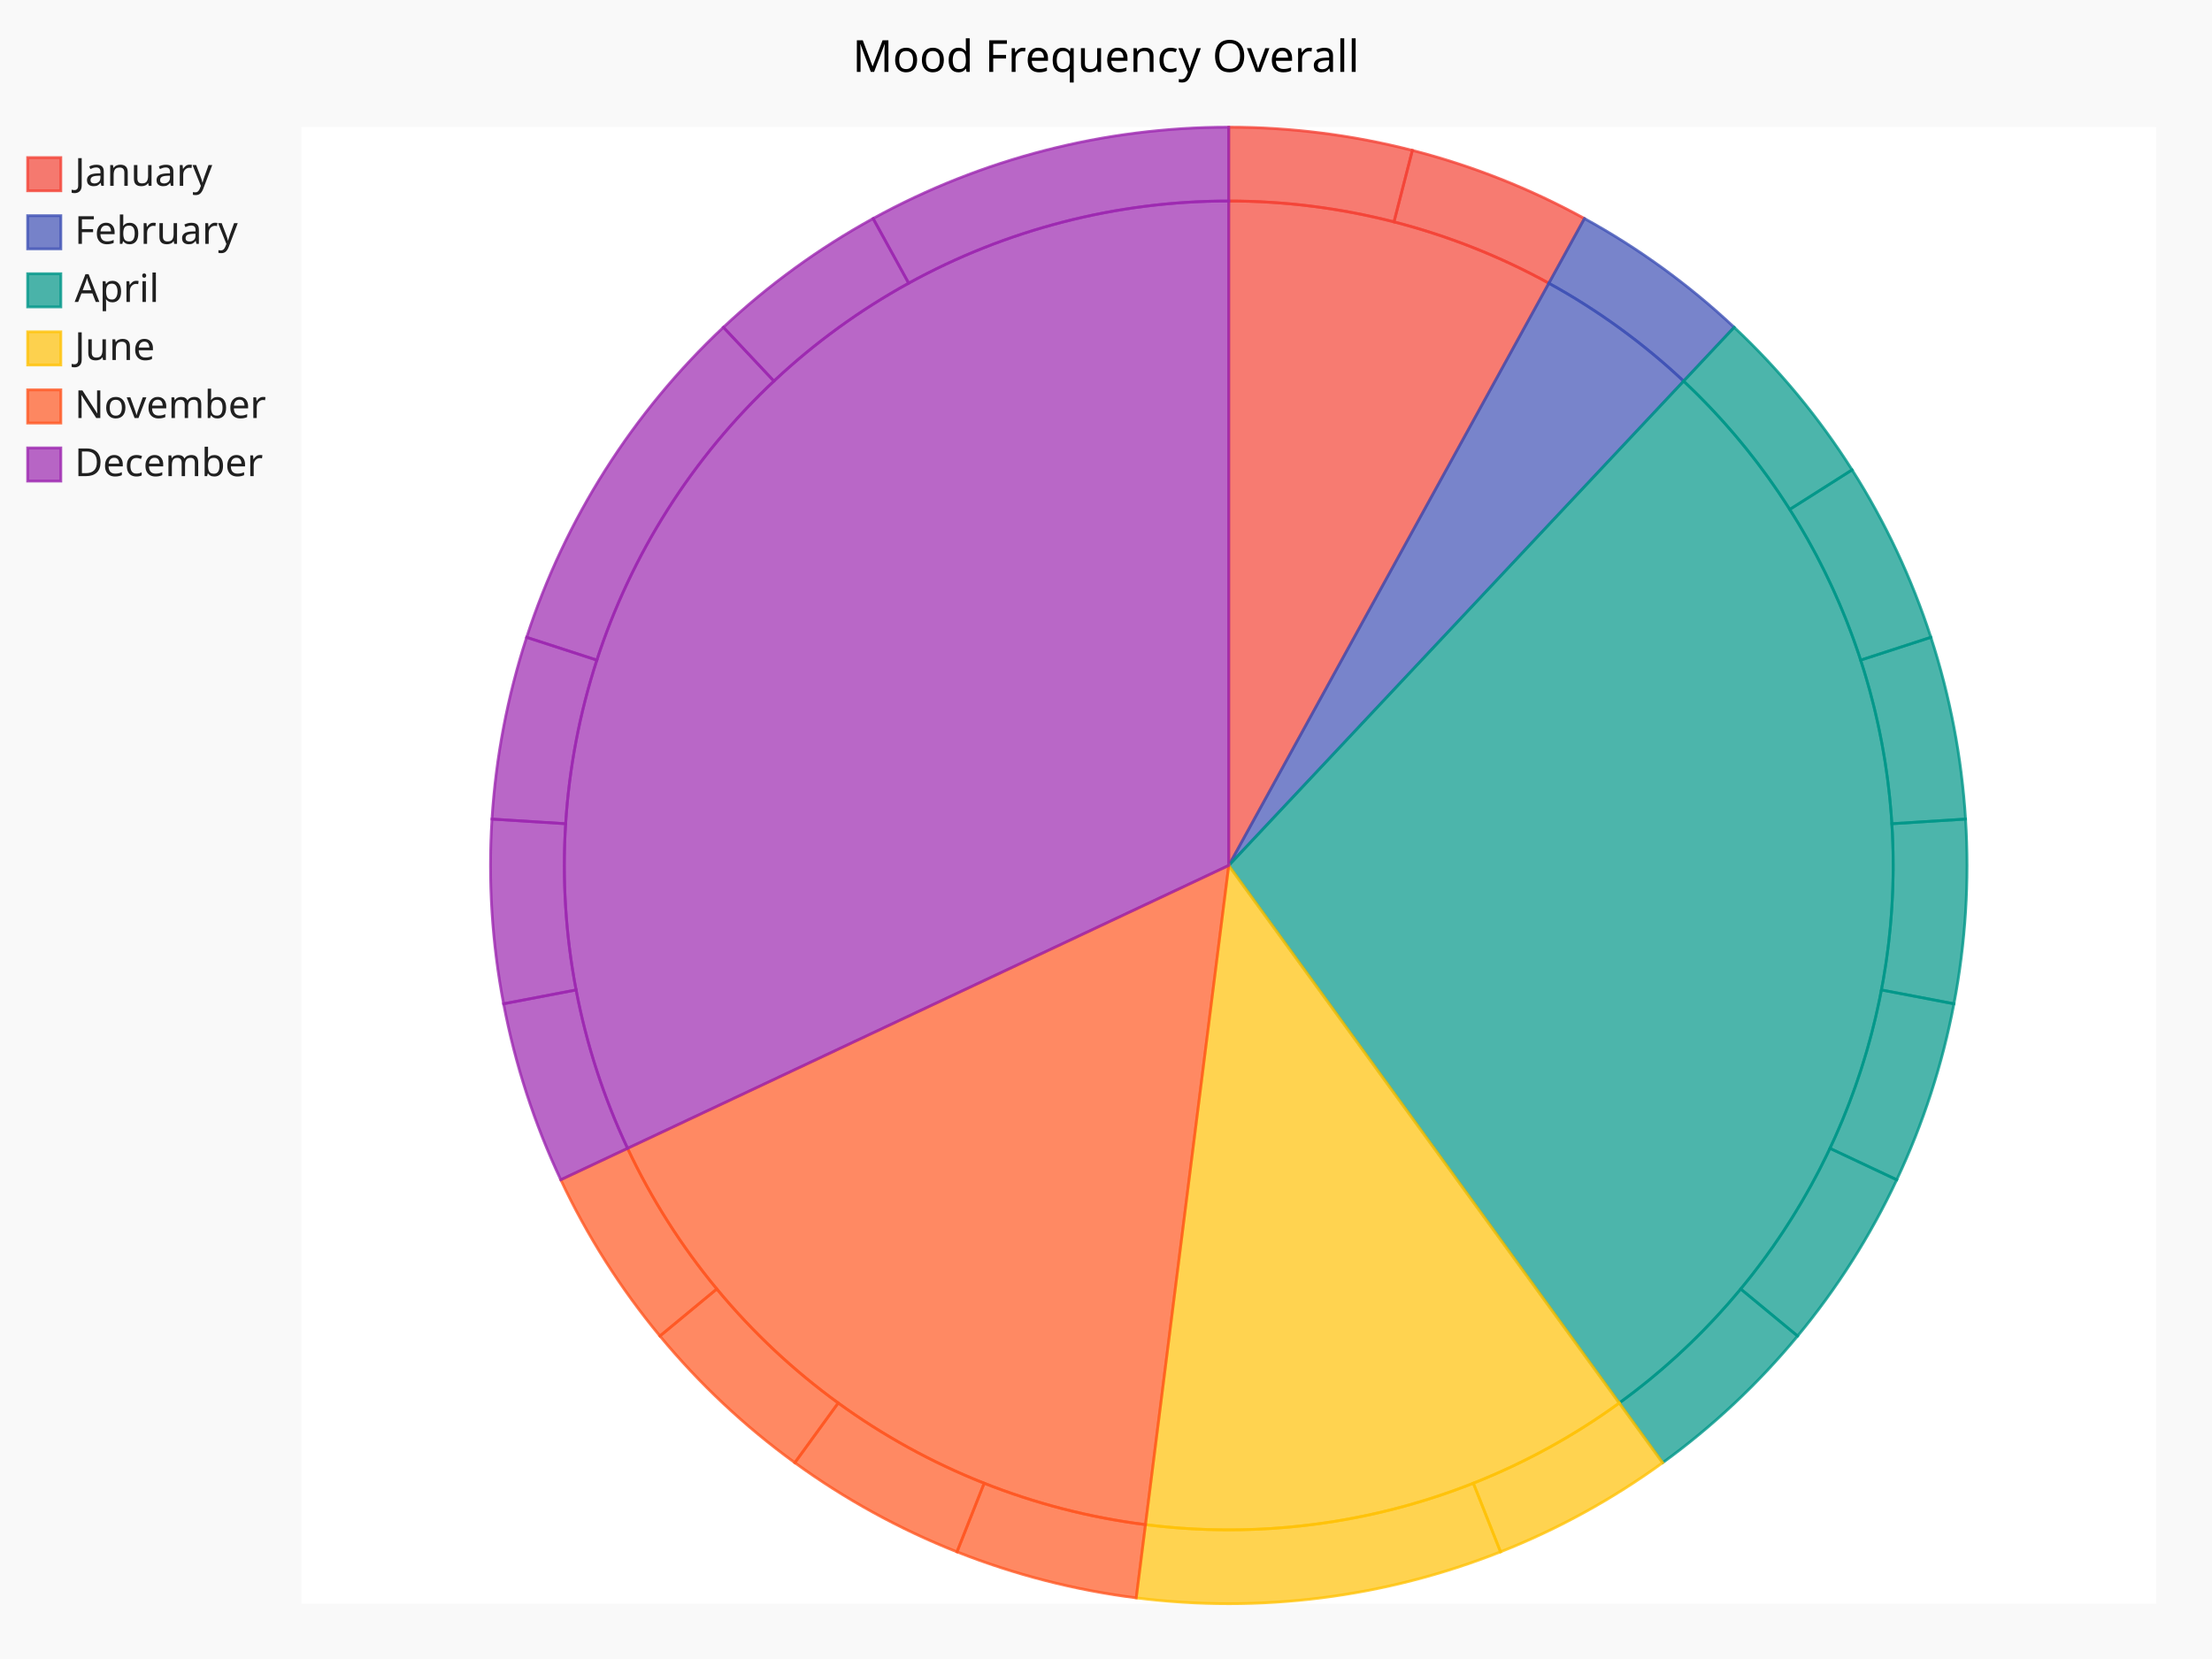
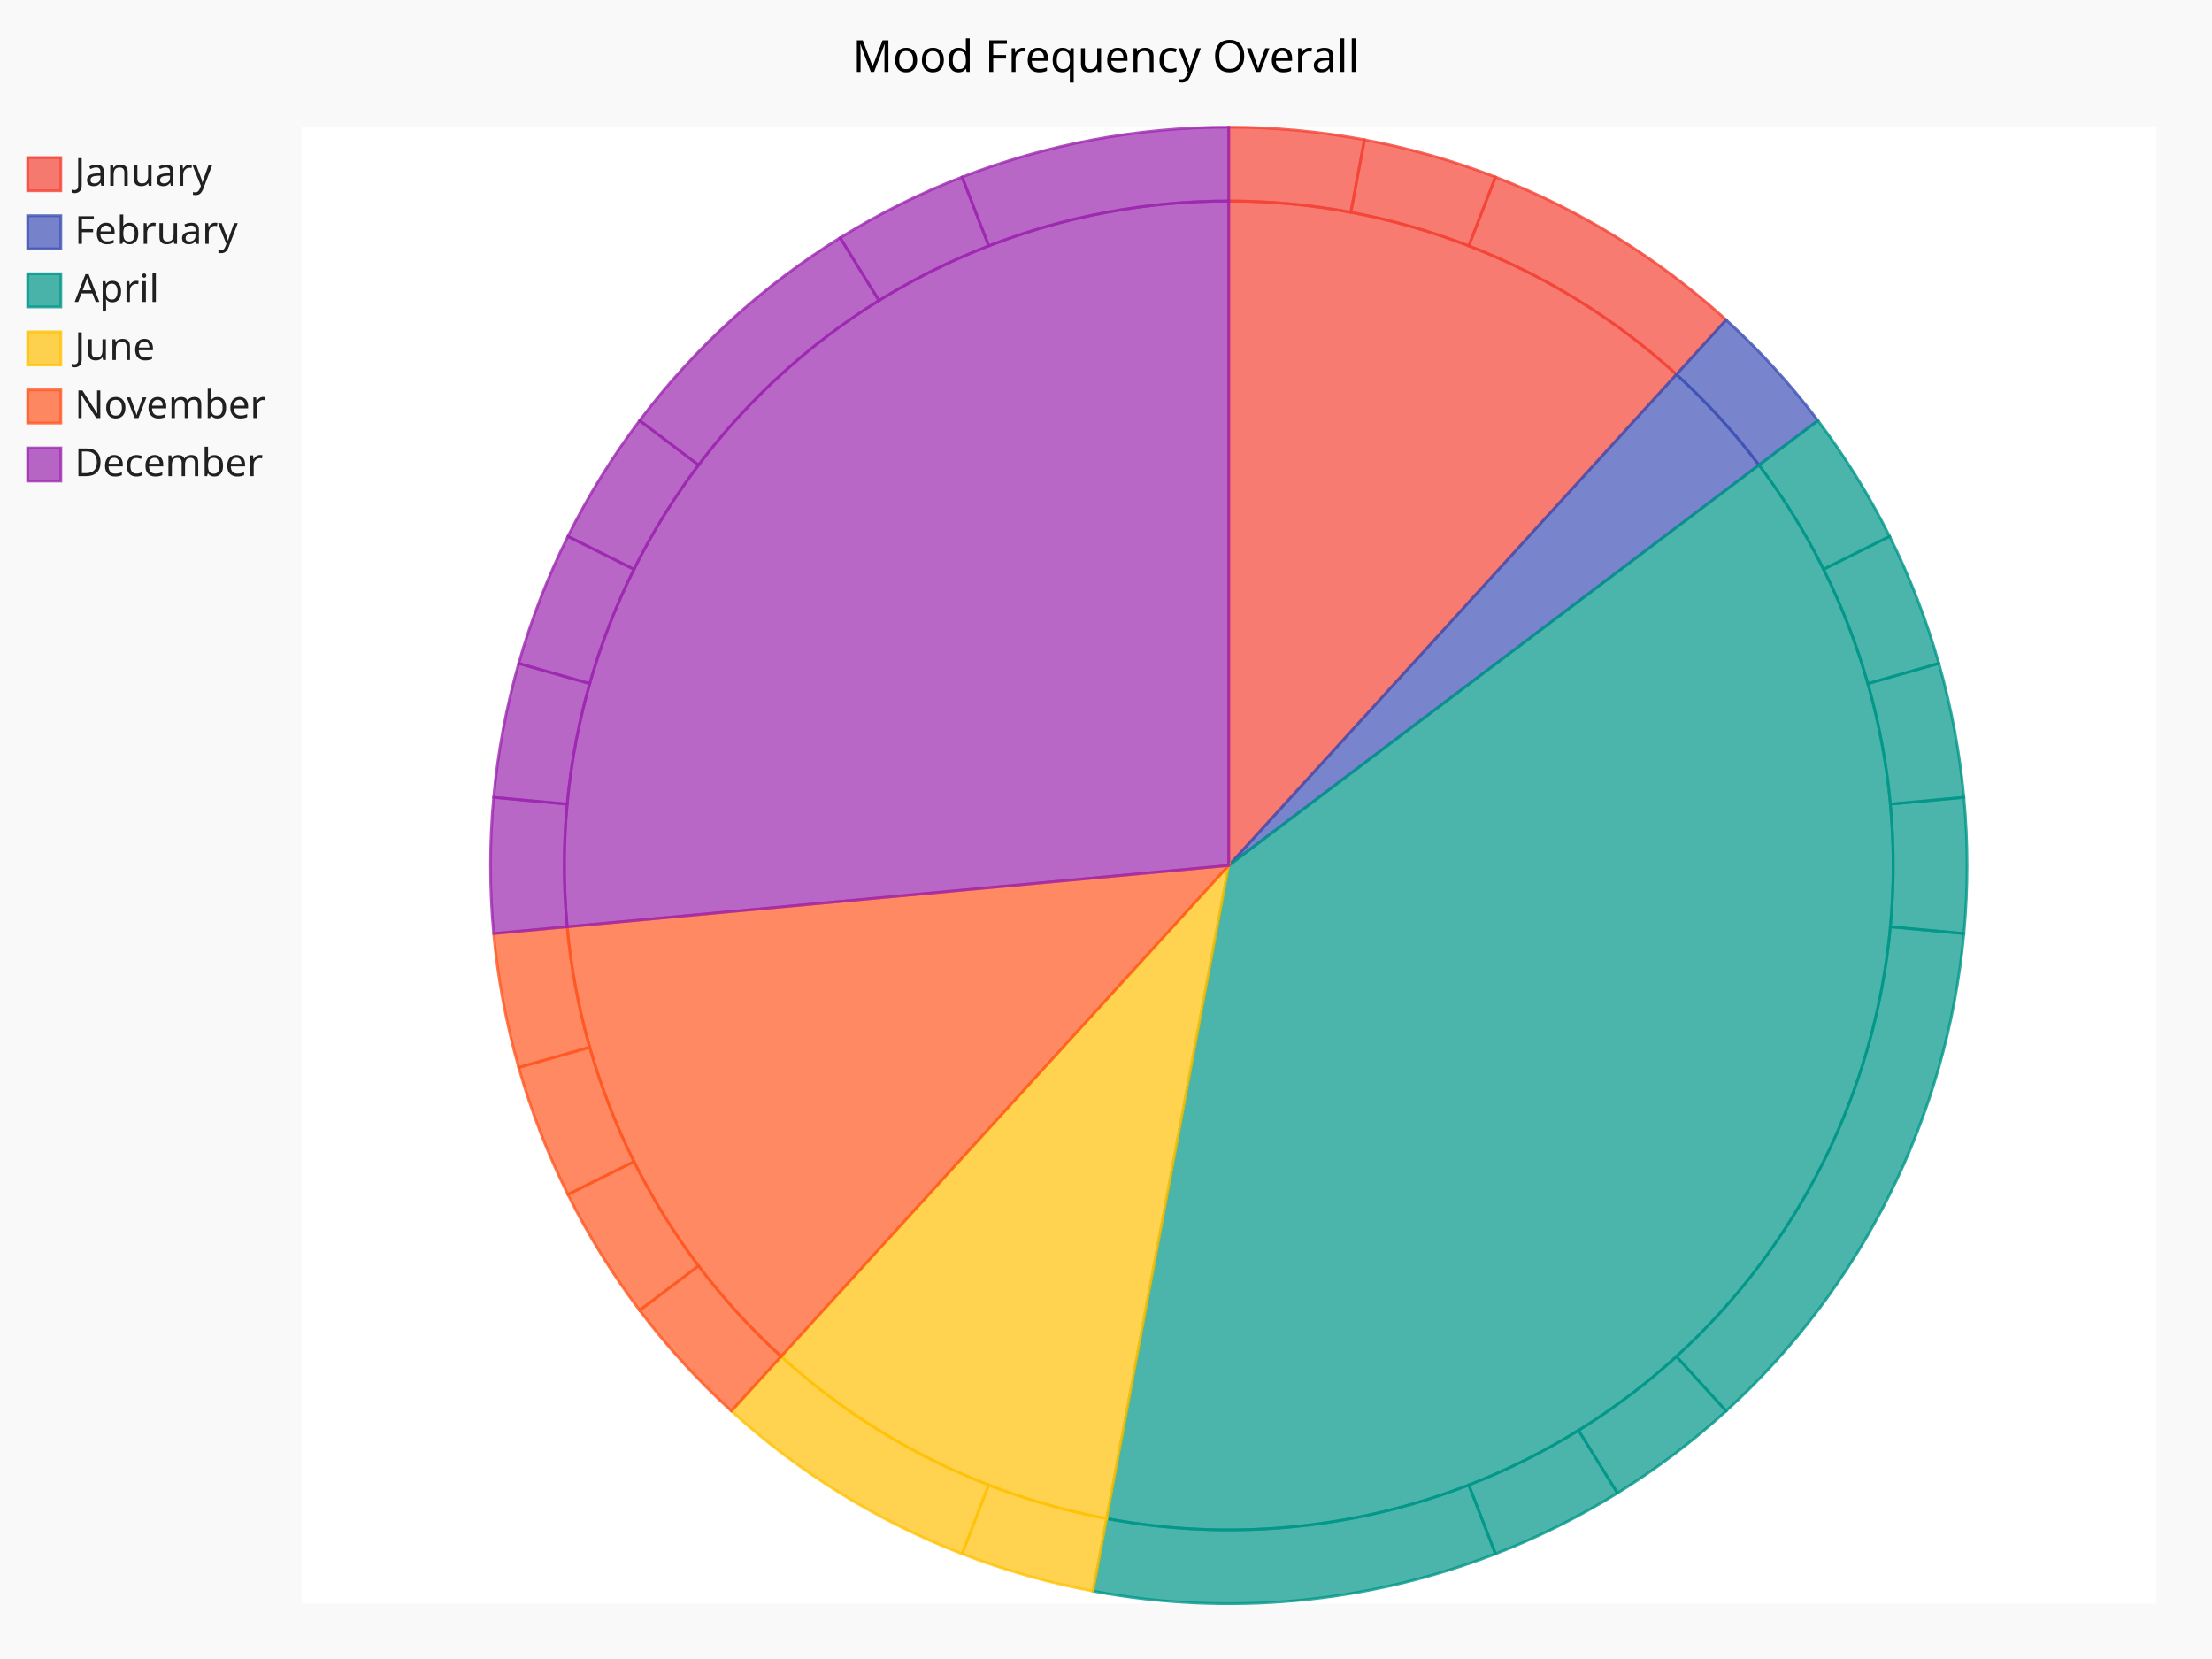
- <svg xmlns="http://www.w3.org/2000/svg" class="pygal-chart" id="chart-a8a4a644-3926-449d-a27d-ab2110464b49" viewBox="0 0 800 600">
+ <svg xmlns="http://www.w3.org/2000/svg" class="pygal-chart" id="chart-6e005959-6690-4f18-895a-64ac1cb015fa" viewBox="0 0 800 600">
  <defs>
-     <style type="text/css">#chart-a8a4a644-3926-449d-a27d-ab2110464b49{-webkit-user-select:none;-webkit-font-smoothing:antialiased;font-family:Raleway}#chart-a8a4a644-3926-449d-a27d-ab2110464b49 .title{font-family:Raleway;font-size:16px}#chart-a8a4a644-3926-449d-a27d-ab2110464b49 .legends .legend text{font-family:Raleway;font-size:14px}#chart-a8a4a644-3926-449d-a27d-ab2110464b49 .axis text{font-family:Raleway;font-size:10px}#chart-a8a4a644-3926-449d-a27d-ab2110464b49 .axis text.major{font-family:Raleway;font-size:10px}#chart-a8a4a644-3926-449d-a27d-ab2110464b49 .text-overlay text.value{font-family:Raleway;font-size:16px}#chart-a8a4a644-3926-449d-a27d-ab2110464b49 .text-overlay text.label{font-family:Raleway;font-size:10px}#chart-a8a4a644-3926-449d-a27d-ab2110464b49 .tooltip{font-family:Raleway;font-size:14px}#chart-a8a4a644-3926-449d-a27d-ab2110464b49 text.no_data{font-family:Raleway;font-size:64px}
- #chart-a8a4a644-3926-449d-a27d-ab2110464b49{background-color:rgba(249,249,249,1)}#chart-a8a4a644-3926-449d-a27d-ab2110464b49 path,#chart-a8a4a644-3926-449d-a27d-ab2110464b49 line,#chart-a8a4a644-3926-449d-a27d-ab2110464b49 rect,#chart-a8a4a644-3926-449d-a27d-ab2110464b49 circle{-webkit-transition:150ms;-moz-transition:150ms;transition:150ms}#chart-a8a4a644-3926-449d-a27d-ab2110464b49 .graph &gt; .background{fill:rgba(249,249,249,1)}#chart-a8a4a644-3926-449d-a27d-ab2110464b49 .plot &gt; .background{fill:rgba(255,255,255,1)}#chart-a8a4a644-3926-449d-a27d-ab2110464b49 .graph{fill:rgba(0,0,0,.87)}#chart-a8a4a644-3926-449d-a27d-ab2110464b49 text.no_data{fill:rgba(0,0,0,1)}#chart-a8a4a644-3926-449d-a27d-ab2110464b49 .title{fill:rgba(0,0,0,1)}#chart-a8a4a644-3926-449d-a27d-ab2110464b49 .legends .legend text{fill:rgba(0,0,0,.87)}#chart-a8a4a644-3926-449d-a27d-ab2110464b49 .legends .legend:hover text{fill:rgba(0,0,0,1)}#chart-a8a4a644-3926-449d-a27d-ab2110464b49 .axis .line{stroke:rgba(0,0,0,1)}#chart-a8a4a644-3926-449d-a27d-ab2110464b49 .axis .guide.line{stroke:rgba(0,0,0,.54)}#chart-a8a4a644-3926-449d-a27d-ab2110464b49 .axis .major.line{stroke:rgba(0,0,0,.87)}#chart-a8a4a644-3926-449d-a27d-ab2110464b49 .axis text.major{fill:rgba(0,0,0,1)}#chart-a8a4a644-3926-449d-a27d-ab2110464b49 .axis.y .guides:hover .guide.line,#chart-a8a4a644-3926-449d-a27d-ab2110464b49 .line-graph .axis.x .guides:hover .guide.line,#chart-a8a4a644-3926-449d-a27d-ab2110464b49 .stackedline-graph .axis.x .guides:hover .guide.line,#chart-a8a4a644-3926-449d-a27d-ab2110464b49 .xy-graph .axis.x .guides:hover .guide.line{stroke:rgba(0,0,0,1)}#chart-a8a4a644-3926-449d-a27d-ab2110464b49 .axis .guides:hover text{fill:rgba(0,0,0,1)}#chart-a8a4a644-3926-449d-a27d-ab2110464b49 .reactive{fill-opacity:.7;stroke-opacity:.8}#chart-a8a4a644-3926-449d-a27d-ab2110464b49 .ci{stroke:rgba(0,0,0,.87)}#chart-a8a4a644-3926-449d-a27d-ab2110464b49 .reactive.active,#chart-a8a4a644-3926-449d-a27d-ab2110464b49 .active .reactive{fill-opacity:.8;stroke-opacity:.9;stroke-width:4}#chart-a8a4a644-3926-449d-a27d-ab2110464b49 .ci .reactive.active{stroke-width:1.5}#chart-a8a4a644-3926-449d-a27d-ab2110464b49 .series text{fill:rgba(0,0,0,1)}#chart-a8a4a644-3926-449d-a27d-ab2110464b49 .tooltip rect{fill:rgba(255,255,255,1);stroke:rgba(0,0,0,1);-webkit-transition:opacity 150ms;-moz-transition:opacity 150ms;transition:opacity 150ms}#chart-a8a4a644-3926-449d-a27d-ab2110464b49 .tooltip .label{fill:rgba(0,0,0,.87)}#chart-a8a4a644-3926-449d-a27d-ab2110464b49 .tooltip .label{fill:rgba(0,0,0,.87)}#chart-a8a4a644-3926-449d-a27d-ab2110464b49 .tooltip .legend{font-size:.8em;fill:rgba(0,0,0,.54)}#chart-a8a4a644-3926-449d-a27d-ab2110464b49 .tooltip .x_label{font-size:.6em;fill:rgba(0,0,0,1)}#chart-a8a4a644-3926-449d-a27d-ab2110464b49 .tooltip .xlink{font-size:.5em;text-decoration:underline}#chart-a8a4a644-3926-449d-a27d-ab2110464b49 .tooltip .value{font-size:1.5em}#chart-a8a4a644-3926-449d-a27d-ab2110464b49 .bound{font-size:.5em}#chart-a8a4a644-3926-449d-a27d-ab2110464b49 .max-value{font-size:.75em;fill:rgba(0,0,0,.54)}#chart-a8a4a644-3926-449d-a27d-ab2110464b49 .map-element{fill:rgba(255,255,255,1);stroke:rgba(0,0,0,.54) !important}#chart-a8a4a644-3926-449d-a27d-ab2110464b49 .map-element .reactive{fill-opacity:inherit;stroke-opacity:inherit}#chart-a8a4a644-3926-449d-a27d-ab2110464b49 .color-0,#chart-a8a4a644-3926-449d-a27d-ab2110464b49 .color-0 a:visited{stroke:#F44336;fill:#F44336}#chart-a8a4a644-3926-449d-a27d-ab2110464b49 .color-1,#chart-a8a4a644-3926-449d-a27d-ab2110464b49 .color-1 a:visited{stroke:#3F51B5;fill:#3F51B5}#chart-a8a4a644-3926-449d-a27d-ab2110464b49 .color-2,#chart-a8a4a644-3926-449d-a27d-ab2110464b49 .color-2 a:visited{stroke:#009688;fill:#009688}#chart-a8a4a644-3926-449d-a27d-ab2110464b49 .color-3,#chart-a8a4a644-3926-449d-a27d-ab2110464b49 .color-3 a:visited{stroke:#FFC107;fill:#FFC107}#chart-a8a4a644-3926-449d-a27d-ab2110464b49 .color-4,#chart-a8a4a644-3926-449d-a27d-ab2110464b49 .color-4 a:visited{stroke:#FF5722;fill:#FF5722}#chart-a8a4a644-3926-449d-a27d-ab2110464b49 .color-5,#chart-a8a4a644-3926-449d-a27d-ab2110464b49 .color-5 a:visited{stroke:#9C27B0;fill:#9C27B0}#chart-a8a4a644-3926-449d-a27d-ab2110464b49 .text-overlay .color-0 text{fill:black}#chart-a8a4a644-3926-449d-a27d-ab2110464b49 .text-overlay .color-1 text{fill:black}#chart-a8a4a644-3926-449d-a27d-ab2110464b49 .text-overlay .color-2 text{fill:black}#chart-a8a4a644-3926-449d-a27d-ab2110464b49 .text-overlay .color-3 text{fill:black}#chart-a8a4a644-3926-449d-a27d-ab2110464b49 .text-overlay .color-4 text{fill:black}#chart-a8a4a644-3926-449d-a27d-ab2110464b49 .text-overlay .color-5 text{fill:black}
- #chart-a8a4a644-3926-449d-a27d-ab2110464b49 text.no_data{text-anchor:middle}#chart-a8a4a644-3926-449d-a27d-ab2110464b49 .guide.line{fill:none}#chart-a8a4a644-3926-449d-a27d-ab2110464b49 .centered{text-anchor:middle}#chart-a8a4a644-3926-449d-a27d-ab2110464b49 .title{text-anchor:middle}#chart-a8a4a644-3926-449d-a27d-ab2110464b49 .legends .legend text{fill-opacity:1}#chart-a8a4a644-3926-449d-a27d-ab2110464b49 .axis.x text{text-anchor:middle}#chart-a8a4a644-3926-449d-a27d-ab2110464b49 .axis.x:not(.web) text[transform]{text-anchor:start}#chart-a8a4a644-3926-449d-a27d-ab2110464b49 .axis.x:not(.web) text[transform].backwards{text-anchor:end}#chart-a8a4a644-3926-449d-a27d-ab2110464b49 .axis.y text{text-anchor:end}#chart-a8a4a644-3926-449d-a27d-ab2110464b49 .axis.y text[transform].backwards{text-anchor:start}#chart-a8a4a644-3926-449d-a27d-ab2110464b49 .axis.y2 text{text-anchor:start}#chart-a8a4a644-3926-449d-a27d-ab2110464b49 .axis.y2 text[transform].backwards{text-anchor:end}#chart-a8a4a644-3926-449d-a27d-ab2110464b49 .axis .guide.line{stroke-dasharray:4,4}#chart-a8a4a644-3926-449d-a27d-ab2110464b49 .axis .major.guide.line{stroke-dasharray:6,6}#chart-a8a4a644-3926-449d-a27d-ab2110464b49 .horizontal .axis.y .guide.line,#chart-a8a4a644-3926-449d-a27d-ab2110464b49 .horizontal .axis.y2 .guide.line,#chart-a8a4a644-3926-449d-a27d-ab2110464b49 .vertical .axis.x .guide.line{opacity:0}#chart-a8a4a644-3926-449d-a27d-ab2110464b49 .horizontal .axis.always_show .guide.line,#chart-a8a4a644-3926-449d-a27d-ab2110464b49 .vertical .axis.always_show .guide.line{opacity:1 !important}#chart-a8a4a644-3926-449d-a27d-ab2110464b49 .axis.y .guides:hover .guide.line,#chart-a8a4a644-3926-449d-a27d-ab2110464b49 .axis.y2 .guides:hover .guide.line,#chart-a8a4a644-3926-449d-a27d-ab2110464b49 .axis.x .guides:hover .guide.line{opacity:1}#chart-a8a4a644-3926-449d-a27d-ab2110464b49 .axis .guides:hover text{opacity:1}#chart-a8a4a644-3926-449d-a27d-ab2110464b49 .nofill{fill:none}#chart-a8a4a644-3926-449d-a27d-ab2110464b49 .subtle-fill{fill-opacity:.2}#chart-a8a4a644-3926-449d-a27d-ab2110464b49 .dot{stroke-width:1px;fill-opacity:1}#chart-a8a4a644-3926-449d-a27d-ab2110464b49 .dot.active{stroke-width:5px}#chart-a8a4a644-3926-449d-a27d-ab2110464b49 .dot.negative{fill:transparent}#chart-a8a4a644-3926-449d-a27d-ab2110464b49 text,#chart-a8a4a644-3926-449d-a27d-ab2110464b49 tspan{stroke:none !important}#chart-a8a4a644-3926-449d-a27d-ab2110464b49 .series text.active{opacity:1}#chart-a8a4a644-3926-449d-a27d-ab2110464b49 .tooltip rect{fill-opacity:.95;stroke-width:.5}#chart-a8a4a644-3926-449d-a27d-ab2110464b49 .tooltip text{fill-opacity:1}#chart-a8a4a644-3926-449d-a27d-ab2110464b49 .showable{visibility:hidden}#chart-a8a4a644-3926-449d-a27d-ab2110464b49 .showable.shown{visibility:visible}#chart-a8a4a644-3926-449d-a27d-ab2110464b49 .gauge-background{fill:rgba(229,229,229,1);stroke:none}#chart-a8a4a644-3926-449d-a27d-ab2110464b49 .bg-lines{stroke:rgba(249,249,249,1);stroke-width:2px}</style>
+     <style type="text/css">#chart-6e005959-6690-4f18-895a-64ac1cb015fa{-webkit-user-select:none;-webkit-font-smoothing:antialiased;font-family:Raleway}#chart-6e005959-6690-4f18-895a-64ac1cb015fa .title{font-family:Raleway;font-size:16px}#chart-6e005959-6690-4f18-895a-64ac1cb015fa .legends .legend text{font-family:Raleway;font-size:14px}#chart-6e005959-6690-4f18-895a-64ac1cb015fa .axis text{font-family:Raleway;font-size:10px}#chart-6e005959-6690-4f18-895a-64ac1cb015fa .axis text.major{font-family:Raleway;font-size:10px}#chart-6e005959-6690-4f18-895a-64ac1cb015fa .text-overlay text.value{font-family:Raleway;font-size:16px}#chart-6e005959-6690-4f18-895a-64ac1cb015fa .text-overlay text.label{font-family:Raleway;font-size:10px}#chart-6e005959-6690-4f18-895a-64ac1cb015fa .tooltip{font-family:Raleway;font-size:14px}#chart-6e005959-6690-4f18-895a-64ac1cb015fa text.no_data{font-family:Raleway;font-size:64px}
+ #chart-6e005959-6690-4f18-895a-64ac1cb015fa{background-color:rgba(249,249,249,1)}#chart-6e005959-6690-4f18-895a-64ac1cb015fa path,#chart-6e005959-6690-4f18-895a-64ac1cb015fa line,#chart-6e005959-6690-4f18-895a-64ac1cb015fa rect,#chart-6e005959-6690-4f18-895a-64ac1cb015fa circle{-webkit-transition:150ms;-moz-transition:150ms;transition:150ms}#chart-6e005959-6690-4f18-895a-64ac1cb015fa .graph &gt; .background{fill:rgba(249,249,249,1)}#chart-6e005959-6690-4f18-895a-64ac1cb015fa .plot &gt; .background{fill:rgba(255,255,255,1)}#chart-6e005959-6690-4f18-895a-64ac1cb015fa .graph{fill:rgba(0,0,0,.87)}#chart-6e005959-6690-4f18-895a-64ac1cb015fa text.no_data{fill:rgba(0,0,0,1)}#chart-6e005959-6690-4f18-895a-64ac1cb015fa .title{fill:rgba(0,0,0,1)}#chart-6e005959-6690-4f18-895a-64ac1cb015fa .legends .legend text{fill:rgba(0,0,0,.87)}#chart-6e005959-6690-4f18-895a-64ac1cb015fa .legends .legend:hover text{fill:rgba(0,0,0,1)}#chart-6e005959-6690-4f18-895a-64ac1cb015fa .axis .line{stroke:rgba(0,0,0,1)}#chart-6e005959-6690-4f18-895a-64ac1cb015fa .axis .guide.line{stroke:rgba(0,0,0,.54)}#chart-6e005959-6690-4f18-895a-64ac1cb015fa .axis .major.line{stroke:rgba(0,0,0,.87)}#chart-6e005959-6690-4f18-895a-64ac1cb015fa .axis text.major{fill:rgba(0,0,0,1)}#chart-6e005959-6690-4f18-895a-64ac1cb015fa .axis.y .guides:hover .guide.line,#chart-6e005959-6690-4f18-895a-64ac1cb015fa .line-graph .axis.x .guides:hover .guide.line,#chart-6e005959-6690-4f18-895a-64ac1cb015fa .stackedline-graph .axis.x .guides:hover .guide.line,#chart-6e005959-6690-4f18-895a-64ac1cb015fa .xy-graph .axis.x .guides:hover .guide.line{stroke:rgba(0,0,0,1)}#chart-6e005959-6690-4f18-895a-64ac1cb015fa .axis .guides:hover text{fill:rgba(0,0,0,1)}#chart-6e005959-6690-4f18-895a-64ac1cb015fa .reactive{fill-opacity:.7;stroke-opacity:.8}#chart-6e005959-6690-4f18-895a-64ac1cb015fa .ci{stroke:rgba(0,0,0,.87)}#chart-6e005959-6690-4f18-895a-64ac1cb015fa .reactive.active,#chart-6e005959-6690-4f18-895a-64ac1cb015fa .active .reactive{fill-opacity:.8;stroke-opacity:.9;stroke-width:4}#chart-6e005959-6690-4f18-895a-64ac1cb015fa .ci .reactive.active{stroke-width:1.5}#chart-6e005959-6690-4f18-895a-64ac1cb015fa .series text{fill:rgba(0,0,0,1)}#chart-6e005959-6690-4f18-895a-64ac1cb015fa .tooltip rect{fill:rgba(255,255,255,1);stroke:rgba(0,0,0,1);-webkit-transition:opacity 150ms;-moz-transition:opacity 150ms;transition:opacity 150ms}#chart-6e005959-6690-4f18-895a-64ac1cb015fa .tooltip .label{fill:rgba(0,0,0,.87)}#chart-6e005959-6690-4f18-895a-64ac1cb015fa .tooltip .label{fill:rgba(0,0,0,.87)}#chart-6e005959-6690-4f18-895a-64ac1cb015fa .tooltip .legend{font-size:.8em;fill:rgba(0,0,0,.54)}#chart-6e005959-6690-4f18-895a-64ac1cb015fa .tooltip .x_label{font-size:.6em;fill:rgba(0,0,0,1)}#chart-6e005959-6690-4f18-895a-64ac1cb015fa .tooltip .xlink{font-size:.5em;text-decoration:underline}#chart-6e005959-6690-4f18-895a-64ac1cb015fa .tooltip .value{font-size:1.5em}#chart-6e005959-6690-4f18-895a-64ac1cb015fa .bound{font-size:.5em}#chart-6e005959-6690-4f18-895a-64ac1cb015fa .max-value{font-size:.75em;fill:rgba(0,0,0,.54)}#chart-6e005959-6690-4f18-895a-64ac1cb015fa .map-element{fill:rgba(255,255,255,1);stroke:rgba(0,0,0,.54) !important}#chart-6e005959-6690-4f18-895a-64ac1cb015fa .map-element .reactive{fill-opacity:inherit;stroke-opacity:inherit}#chart-6e005959-6690-4f18-895a-64ac1cb015fa .color-0,#chart-6e005959-6690-4f18-895a-64ac1cb015fa .color-0 a:visited{stroke:#F44336;fill:#F44336}#chart-6e005959-6690-4f18-895a-64ac1cb015fa .color-1,#chart-6e005959-6690-4f18-895a-64ac1cb015fa .color-1 a:visited{stroke:#3F51B5;fill:#3F51B5}#chart-6e005959-6690-4f18-895a-64ac1cb015fa .color-2,#chart-6e005959-6690-4f18-895a-64ac1cb015fa .color-2 a:visited{stroke:#009688;fill:#009688}#chart-6e005959-6690-4f18-895a-64ac1cb015fa .color-3,#chart-6e005959-6690-4f18-895a-64ac1cb015fa .color-3 a:visited{stroke:#FFC107;fill:#FFC107}#chart-6e005959-6690-4f18-895a-64ac1cb015fa .color-4,#chart-6e005959-6690-4f18-895a-64ac1cb015fa .color-4 a:visited{stroke:#FF5722;fill:#FF5722}#chart-6e005959-6690-4f18-895a-64ac1cb015fa .color-5,#chart-6e005959-6690-4f18-895a-64ac1cb015fa .color-5 a:visited{stroke:#9C27B0;fill:#9C27B0}#chart-6e005959-6690-4f18-895a-64ac1cb015fa .text-overlay .color-0 text{fill:black}#chart-6e005959-6690-4f18-895a-64ac1cb015fa .text-overlay .color-1 text{fill:black}#chart-6e005959-6690-4f18-895a-64ac1cb015fa .text-overlay .color-2 text{fill:black}#chart-6e005959-6690-4f18-895a-64ac1cb015fa .text-overlay .color-3 text{fill:black}#chart-6e005959-6690-4f18-895a-64ac1cb015fa .text-overlay .color-4 text{fill:black}#chart-6e005959-6690-4f18-895a-64ac1cb015fa .text-overlay .color-5 text{fill:black}
+ #chart-6e005959-6690-4f18-895a-64ac1cb015fa text.no_data{text-anchor:middle}#chart-6e005959-6690-4f18-895a-64ac1cb015fa .guide.line{fill:none}#chart-6e005959-6690-4f18-895a-64ac1cb015fa .centered{text-anchor:middle}#chart-6e005959-6690-4f18-895a-64ac1cb015fa .title{text-anchor:middle}#chart-6e005959-6690-4f18-895a-64ac1cb015fa .legends .legend text{fill-opacity:1}#chart-6e005959-6690-4f18-895a-64ac1cb015fa .axis.x text{text-anchor:middle}#chart-6e005959-6690-4f18-895a-64ac1cb015fa .axis.x:not(.web) text[transform]{text-anchor:start}#chart-6e005959-6690-4f18-895a-64ac1cb015fa .axis.x:not(.web) text[transform].backwards{text-anchor:end}#chart-6e005959-6690-4f18-895a-64ac1cb015fa .axis.y text{text-anchor:end}#chart-6e005959-6690-4f18-895a-64ac1cb015fa .axis.y text[transform].backwards{text-anchor:start}#chart-6e005959-6690-4f18-895a-64ac1cb015fa .axis.y2 text{text-anchor:start}#chart-6e005959-6690-4f18-895a-64ac1cb015fa .axis.y2 text[transform].backwards{text-anchor:end}#chart-6e005959-6690-4f18-895a-64ac1cb015fa .axis .guide.line{stroke-dasharray:4,4}#chart-6e005959-6690-4f18-895a-64ac1cb015fa .axis .major.guide.line{stroke-dasharray:6,6}#chart-6e005959-6690-4f18-895a-64ac1cb015fa .horizontal .axis.y .guide.line,#chart-6e005959-6690-4f18-895a-64ac1cb015fa .horizontal .axis.y2 .guide.line,#chart-6e005959-6690-4f18-895a-64ac1cb015fa .vertical .axis.x .guide.line{opacity:0}#chart-6e005959-6690-4f18-895a-64ac1cb015fa .horizontal .axis.always_show .guide.line,#chart-6e005959-6690-4f18-895a-64ac1cb015fa .vertical .axis.always_show .guide.line{opacity:1 !important}#chart-6e005959-6690-4f18-895a-64ac1cb015fa .axis.y .guides:hover .guide.line,#chart-6e005959-6690-4f18-895a-64ac1cb015fa .axis.y2 .guides:hover .guide.line,#chart-6e005959-6690-4f18-895a-64ac1cb015fa .axis.x .guides:hover .guide.line{opacity:1}#chart-6e005959-6690-4f18-895a-64ac1cb015fa .axis .guides:hover text{opacity:1}#chart-6e005959-6690-4f18-895a-64ac1cb015fa .nofill{fill:none}#chart-6e005959-6690-4f18-895a-64ac1cb015fa .subtle-fill{fill-opacity:.2}#chart-6e005959-6690-4f18-895a-64ac1cb015fa .dot{stroke-width:1px;fill-opacity:1}#chart-6e005959-6690-4f18-895a-64ac1cb015fa .dot.active{stroke-width:5px}#chart-6e005959-6690-4f18-895a-64ac1cb015fa .dot.negative{fill:transparent}#chart-6e005959-6690-4f18-895a-64ac1cb015fa text,#chart-6e005959-6690-4f18-895a-64ac1cb015fa tspan{stroke:none !important}#chart-6e005959-6690-4f18-895a-64ac1cb015fa .series text.active{opacity:1}#chart-6e005959-6690-4f18-895a-64ac1cb015fa .tooltip rect{fill-opacity:.95;stroke-width:.5}#chart-6e005959-6690-4f18-895a-64ac1cb015fa .tooltip text{fill-opacity:1}#chart-6e005959-6690-4f18-895a-64ac1cb015fa .showable{visibility:hidden}#chart-6e005959-6690-4f18-895a-64ac1cb015fa .showable.shown{visibility:visible}#chart-6e005959-6690-4f18-895a-64ac1cb015fa .gauge-background{fill:rgba(229,229,229,1);stroke:none}#chart-6e005959-6690-4f18-895a-64ac1cb015fa .bg-lines{stroke:rgba(249,249,249,1);stroke-width:2px}</style>
  </defs>
  <g class="graph pie-graph vertical">
    <rect class="background" height="600" width="800" x="0" y="0" />
    <g class="plot" transform="translate(109, 46)">
      <rect class="background" height="534" width="670.8" x="0" y="0" />
      <g class="series serie-0 color-0">
        <g class="slices">
          <g class="slice" />
          <g class="slice" />
          <g class="slice" />
-           <g class="slice" />
-           <g class="slice">
-             <path class="slice reactive tooltip-trigger" d="M335.4 0 A267 267 0 0 1 401.8 8.388 L395.16 34.249 A240.3 240.3 0 0 0 335.4 26.7 z" />
-           </g>
-           <g class="slice">
-             <path class="slice reactive tooltip-trigger" d="M401.8 8.388 A267 267 0 0 1 464.028 33.026 L451.165 56.424 A240.3 240.3 0 0 0 395.16 34.249 z" />
-           </g>
-           <g class="slice" />
-           <g class="slice" />
-           <g class="big_slice">
-             <path class="slice reactive tooltip-trigger" d="M335.4 26.7 A240.3 240.3 0 0 1 451.165 56.424 L335.4 267 A0 0 0 0 0 335.4 267 z" />
+           <g class="slice">
+             <path class="slice reactive tooltip-trigger" d="M335.4 0 A267 267 0 0 1 384.461 4.546 L379.555 30.792 A240.3 240.3 0 0 0 335.4 26.7 z" />
+           </g>
+           <g class="slice">
+             <path class="slice reactive tooltip-trigger" d="M384.461 4.546 A267 267 0 0 1 431.852 18.03 L422.206 42.927 A240.3 240.3 0 0 0 379.555 30.792 z" />
+           </g>
+           <g class="slice">
+             <path class="slice reactive tooltip-trigger" d="M431.852 18.03 A267 267 0 0 1 515.277 69.685 L497.289 89.416 A240.3 240.3 0 0 0 422.206 42.927 z" />
+           </g>
+           <g class="slice" />
+           <g class="slice" />
+           <g class="big_slice">
+             <path class="slice reactive tooltip-trigger" d="M335.4 26.7 A240.3 240.3 0 0 1 497.289 89.416 L335.4 267 A0 0 0 0 0 335.4 267 z" />
          </g>
        </g>
      </g>
      <g class="series serie-1 color-1">
        <g class="slices">
          <g class="slice" />
          <g class="slice" />
          <g class="slice" />
          <g class="slice" />
          <g class="slice" />
          <g class="slice">
-             <path class="slice reactive tooltip-trigger" d="M464.028 33.026 A267 267 0 0 1 518.174 72.365 L499.897 91.829 A240.3 240.3 0 0 0 451.165 56.424 z" />
-           </g>
-           <g class="slice" />
-           <g class="slice" />
-           <g class="big_slice">
-             <path class="slice reactive tooltip-trigger" d="M451.165 56.424 A240.3 240.3 0 0 1 499.897 91.829 L335.4 267 A0 0 0 0 0 335.4 267 z" />
+             <path class="slice reactive tooltip-trigger" d="M515.277 69.685 A267 267 0 0 1 548.471 106.097 L527.164 122.187 A240.3 240.3 0 0 0 497.289 89.416 z" />
+           </g>
+           <g class="slice" />
+           <g class="slice" />
+           <g class="big_slice">
+             <path class="slice reactive tooltip-trigger" d="M497.289 89.416 A240.3 240.3 0 0 1 527.164 122.187 L335.4 267 A0 0 0 0 0 335.4 267 z" />
          </g>
        </g>
      </g>
      <g class="series serie-2 color-2">
        <g class="slices">
          <g class="slice">
-             <path class="slice reactive tooltip-trigger" d="M518.174 72.365 A267 267 0 0 1 560.836 123.934 L538.292 138.241 A240.3 240.3 0 0 0 499.897 91.829 z" />
-           </g>
-           <g class="slice">
-             <path class="slice reactive tooltip-trigger" d="M560.836 123.934 A267 267 0 0 1 589.332 184.492 L563.939 192.743 A240.3 240.3 0 0 0 538.292 138.241 z" />
-           </g>
-           <g class="slice">
-             <path class="slice reactive tooltip-trigger" d="M589.332 184.492 A267 267 0 0 1 601.873 250.235 L575.226 251.911 A240.3 240.3 0 0 0 563.939 192.743 z" />
-           </g>
-           <g class="slice">
-             <path class="slice reactive tooltip-trigger" d="M601.873 250.235 A267 267 0 0 1 597.671 317.031 L571.444 312.028 A240.3 240.3 0 0 0 575.226 251.911 z" />
-           </g>
-           <g class="slice">
-             <path class="slice reactive tooltip-trigger" d="M597.671 317.031 A267 267 0 0 1 576.989 380.683 L552.83 369.315 A240.3 240.3 0 0 0 571.444 312.028 z" />
-           </g>
-           <g class="slice" />
-           <g class="slice">
-             <path class="slice reactive tooltip-trigger" d="M576.989 380.683 A267 267 0 0 1 541.127 437.192 L520.554 420.173 A240.3 240.3 0 0 0 552.83 369.315 z" />
-           </g>
-           <g class="slice">
-             <path class="slice reactive tooltip-trigger" d="M541.127 437.192 A267 267 0 0 1 492.339 483.008 L476.645 461.407 A240.3 240.3 0 0 0 520.554 420.173 z" />
-           </g>
-           <g class="big_slice">
-             <path class="slice reactive tooltip-trigger" d="M499.897 91.829 A240.3 240.3 0 0 1 476.645 461.407 L335.4 267 A0 0 0 0 0 335.4 267 z" />
+             <path class="slice reactive tooltip-trigger" d="M548.471 106.097 A267 267 0 0 1 574.409 147.988 L550.508 159.889 A240.3 240.3 0 0 0 527.164 122.187 z" />
+           </g>
+           <g class="slice">
+             <path class="slice reactive tooltip-trigger" d="M574.409 147.988 A267 267 0 0 1 592.207 193.932 L566.527 201.239 A240.3 240.3 0 0 0 550.508 159.889 z" />
+           </g>
+           <g class="slice">
+             <path class="slice reactive tooltip-trigger" d="M592.207 193.932 A267 267 0 0 1 601.261 242.364 L574.675 244.828 A240.3 240.3 0 0 0 566.527 201.239 z" />
+           </g>
+           <g class="slice">
+             <path class="slice reactive tooltip-trigger" d="M601.261 242.364 A267 267 0 0 1 601.261 291.636 L574.675 289.172 A240.3 240.3 0 0 0 574.675 244.828 z" />
+           </g>
+           <g class="slice">
+             <path class="slice reactive tooltip-trigger" d="M601.261 291.636 A267 267 0 0 1 515.277 464.315 L497.289 444.584 A240.3 240.3 0 0 0 574.675 289.172 z" />
+           </g>
+           <g class="slice">
+             <path class="slice reactive tooltip-trigger" d="M515.277 464.315 A267 267 0 0 1 475.957 494.008 L461.902 471.307 A240.3 240.3 0 0 0 497.289 444.584 z" />
+           </g>
+           <g class="slice">
+             <path class="slice reactive tooltip-trigger" d="M475.957 494.008 A267 267 0 0 1 431.852 515.97 L422.206 491.073 A240.3 240.3 0 0 0 461.902 471.307 z" />
+           </g>
+           <g class="slice">
+             <path class="slice reactive tooltip-trigger" d="M431.852 515.97 A267 267 0 0 1 286.339 529.454 L291.245 503.208 A240.3 240.3 0 0 0 422.206 491.073 z" />
+           </g>
+           <g class="big_slice">
+             <path class="slice reactive tooltip-trigger" d="M527.164 122.187 A240.3 240.3 0 0 1 291.245 503.208 L335.4 267 A0 0 0 0 0 335.4 267 z" />
          </g>
        </g>
      </g>
      <g class="series serie-3 color-3">
        <g class="slices">
          <g class="slice">
-             <path class="slice reactive tooltip-trigger" d="M492.339 483.008 A267 267 0 0 1 433.689 515.25 L423.86 490.425 A240.3 240.3 0 0 0 476.645 461.407 z" />
-           </g>
-           <g class="slice">
-             <path class="slice reactive tooltip-trigger" d="M433.689 515.25 A267 267 0 0 1 301.936 531.895 L305.282 505.405 A240.3 240.3 0 0 0 423.86 490.425 z" />
-           </g>
-           <g class="slice" />
-           <g class="slice" />
-           <g class="slice" />
-           <g class="slice" />
-           <g class="slice" />
-           <g class="slice" />
-           <g class="big_slice">
-             <path class="slice reactive tooltip-trigger" d="M476.645 461.407 A240.3 240.3 0 0 1 305.282 505.405 L335.4 267 A0 0 0 0 0 335.4 267 z" />
+             <path class="slice reactive tooltip-trigger" d="M286.339 529.454 A267 267 0 0 1 238.948 515.97 L248.594 491.073 A240.3 240.3 0 0 0 291.245 503.208 z" />
+           </g>
+           <g class="slice">
+             <path class="slice reactive tooltip-trigger" d="M238.948 515.97 A267 267 0 0 1 155.523 464.315 L173.511 444.584 A240.3 240.3 0 0 0 248.594 491.073 z" />
+           </g>
+           <g class="slice" />
+           <g class="slice" />
+           <g class="slice" />
+           <g class="slice" />
+           <g class="slice" />
+           <g class="slice" />
+           <g class="big_slice">
+             <path class="slice reactive tooltip-trigger" d="M291.245 503.208 A240.3 240.3 0 0 1 173.511 444.584 L335.4 267 A0 0 0 0 0 335.4 267 z" />
          </g>
        </g>
      </g>
      <g class="series serie-4 color-4">
        <g class="slices">
          <g class="slice">
-             <path class="slice reactive tooltip-trigger" d="M301.936 531.895 A267 267 0 0 1 237.111 515.25 L246.94 490.425 A240.3 240.3 0 0 0 305.282 505.405 z" />
-           </g>
-           <g class="slice" />
-           <g class="slice" />
-           <g class="slice">
-             <path class="slice reactive tooltip-trigger" d="M237.111 515.25 A267 267 0 0 1 178.461 483.008 L194.155 461.407 A240.3 240.3 0 0 0 246.94 490.425 z" />
-           </g>
-           <g class="slice">
-             <path class="slice reactive tooltip-trigger" d="M178.461 483.008 A267 267 0 0 1 129.673 437.192 L150.246 420.173 A240.3 240.3 0 0 0 194.155 461.407 z" />
-           </g>
-           <g class="slice">
-             <path class="slice reactive tooltip-trigger" d="M129.673 437.192 A267 267 0 0 1 93.811 380.683 L117.97 369.315 A240.3 240.3 0 0 0 150.246 420.173 z" />
-           </g>
-           <g class="slice" />
-           <g class="slice" />
-           <g class="big_slice">
-             <path class="slice reactive tooltip-trigger" d="M305.282 505.405 A240.3 240.3 0 0 1 117.97 369.315 L335.4 267 A0 0 0 0 0 335.4 267 z" />
+             <path class="slice reactive tooltip-trigger" d="M155.523 464.315 A267 267 0 0 1 122.329 427.903 L143.636 411.813 A240.3 240.3 0 0 0 173.511 444.584 z" />
+           </g>
+           <g class="slice" />
+           <g class="slice" />
+           <g class="slice">
+             <path class="slice reactive tooltip-trigger" d="M122.329 427.903 A267 267 0 0 1 96.391 386.012 L120.292 374.111 A240.3 240.3 0 0 0 143.636 411.813 z" />
+           </g>
+           <g class="slice">
+             <path class="slice reactive tooltip-trigger" d="M96.391 386.012 A267 267 0 0 1 78.593 340.068 L104.273 332.761 A240.3 240.3 0 0 0 120.292 374.111 z" />
+           </g>
+           <g class="slice">
+             <path class="slice reactive tooltip-trigger" d="M78.593 340.068 A267 267 0 0 1 69.539 291.636 L96.125 289.172 A240.3 240.3 0 0 0 104.273 332.761 z" />
+           </g>
+           <g class="slice" />
+           <g class="slice" />
+           <g class="big_slice">
+             <path class="slice reactive tooltip-trigger" d="M173.511 444.584 A240.3 240.3 0 0 1 96.125 289.172 L335.4 267 A0 0 0 0 0 335.4 267 z" />
          </g>
        </g>
      </g>
      <g class="series serie-5 color-5">
        <g class="slices">
-           <g class="slice" />
-           <g class="slice">
-             <path class="slice reactive tooltip-trigger" d="M93.811 380.683 A267 267 0 0 1 73.129 317.031 L99.356 312.028 A240.3 240.3 0 0 0 117.97 369.315 z" />
-           </g>
-           <g class="slice">
-             <path class="slice reactive tooltip-trigger" d="M73.129 317.031 A267 267 0 0 1 68.927 250.235 L95.574 251.911 A240.3 240.3 0 0 0 99.356 312.028 z" />
-           </g>
-           <g class="slice">
-             <path class="slice reactive tooltip-trigger" d="M68.927 250.235 A267 267 0 0 1 81.468 184.492 L106.861 192.743 A240.3 240.3 0 0 0 95.574 251.911 z" />
-           </g>
-           <g class="slice" />
-           <g class="slice">
-             <path class="slice reactive tooltip-trigger" d="M81.468 184.492 A267 267 0 0 1 152.626 72.365 L170.903 91.829 A240.3 240.3 0 0 0 106.861 192.743 z" />
-           </g>
-           <g class="slice">
-             <path class="slice reactive tooltip-trigger" d="M152.626 72.365 A267 267 0 0 1 206.772 33.026 L219.635 56.424 A240.3 240.3 0 0 0 170.903 91.829 z" />
-           </g>
-           <g class="slice">
-             <path class="slice reactive tooltip-trigger" d="M206.772 33.026 A267 267 0 0 1 335.4 0 L335.4 26.7 A240.3 240.3 0 0 0 219.635 56.424 z" />
-           </g>
-           <g class="big_slice">
-             <path class="slice reactive tooltip-trigger" d="M117.97 369.315 A240.3 240.3 0 0 1 335.4 26.7 L335.4 267 A0 0 0 0 0 335.4 267 z" />
+           <g class="slice">
+             <path class="slice reactive tooltip-trigger" d="M69.539 291.636 A267 267 0 0 1 69.539 242.364 L96.125 244.828 A240.3 240.3 0 0 0 96.125 289.172 z" />
+           </g>
+           <g class="slice">
+             <path class="slice reactive tooltip-trigger" d="M69.539 242.364 A267 267 0 0 1 78.593 193.932 L104.273 201.239 A240.3 240.3 0 0 0 96.125 244.828 z" />
+           </g>
+           <g class="slice">
+             <path class="slice reactive tooltip-trigger" d="M78.593 193.932 A267 267 0 0 1 96.391 147.988 L120.292 159.889 A240.3 240.3 0 0 0 104.273 201.239 z" />
+           </g>
+           <g class="slice">
+             <path class="slice reactive tooltip-trigger" d="M96.391 147.988 A267 267 0 0 1 122.329 106.097 L143.636 122.187 A240.3 240.3 0 0 0 120.292 159.889 z" />
+           </g>
+           <g class="slice" />
+           <g class="slice">
+             <path class="slice reactive tooltip-trigger" d="M122.329 106.097 A267 267 0 0 1 194.843 39.992 L208.898 62.693 A240.3 240.3 0 0 0 143.636 122.187 z" />
+           </g>
+           <g class="slice">
+             <path class="slice reactive tooltip-trigger" d="M194.843 39.992 A267 267 0 0 1 238.948 18.03 L248.594 42.927 A240.3 240.3 0 0 0 208.898 62.693 z" />
+           </g>
+           <g class="slice">
+             <path class="slice reactive tooltip-trigger" d="M238.948 18.03 A267 267 0 0 1 335.4 0 L335.4 26.7 A240.3 240.3 0 0 0 248.594 42.927 z" />
+           </g>
+           <g class="big_slice">
+             <path class="slice reactive tooltip-trigger" d="M96.125 289.172 A240.3 240.3 0 0 1 335.4 26.7 L335.4 267 A0 0 0 0 0 335.4 267 z" />
          </g>
        </g>
      </g>
    </g>
    <g class="titles">
      <text class="title plot_title" x="400.0" y="26">Mood Frequency Overall</text>
    </g>
    <g class="plot overlay" transform="translate(109, 46)">
      <g class="series serie-0 color-0" />
      <g class="series serie-1 color-1" />
      <g class="series serie-2 color-2" />
      <g class="series serie-3 color-3" />
      <g class="series serie-4 color-4" />
      <g class="series serie-5 color-5" />
    </g>
    <g class="plot text-overlay" transform="translate(109, 46)">
      <g class="series serie-0 color-0" />
      <g class="series serie-1 color-1" />
      <g class="series serie-2 color-2" />
      <g class="series serie-3 color-3" />
      <g class="series serie-4 color-4" />
      <g class="series serie-5 color-5" />
    </g>
    <g class="plot tooltip-overlay" transform="translate(109, 46)">
      <g class="tooltip" style="opacity: 0" transform="translate(0 0)">
        <rect class="tooltip-box" height="0" rx="0" ry="0" width="0" />
        <g class="text" />
      </g>
    </g>
    <g class="legends" transform="translate(10, 56)">
      <g class="legend reactive activate-serie" id="activate-serie-0">
        <rect class="color-0 reactive" height="12" width="12" x="0.0" y="1.0" />
        <text x="17.0" y="11.2">January</text>
      </g>
      <g class="legend reactive activate-serie" id="activate-serie-1">
        <rect class="color-1 reactive" height="12" width="12" x="0.0" y="22.0" />
        <text x="17.0" y="32.2">February</text>
      </g>
      <g class="legend reactive activate-serie" id="activate-serie-2">
        <rect class="color-2 reactive" height="12" width="12" x="0.0" y="43.0" />
        <text x="17.0" y="53.2">April</text>
      </g>
      <g class="legend reactive activate-serie" id="activate-serie-3">
        <rect class="color-3 reactive" height="12" width="12" x="0.0" y="64.0" />
        <text x="17.0" y="74.2">June</text>
      </g>
      <g class="legend reactive activate-serie" id="activate-serie-4">
        <rect class="color-4 reactive" height="12" width="12" x="0.0" y="85.0" />
        <text x="17.0" y="95.2">November</text>
      </g>
      <g class="legend reactive activate-serie" id="activate-serie-5">
        <rect class="color-5 reactive" height="12" width="12" x="0.0" y="106.0" />
        <text x="17.0" y="116.2">December</text>
      </g>
    </g>
    <g class="legends" transform="translate(790, 56)" />
  </g>
</svg>
